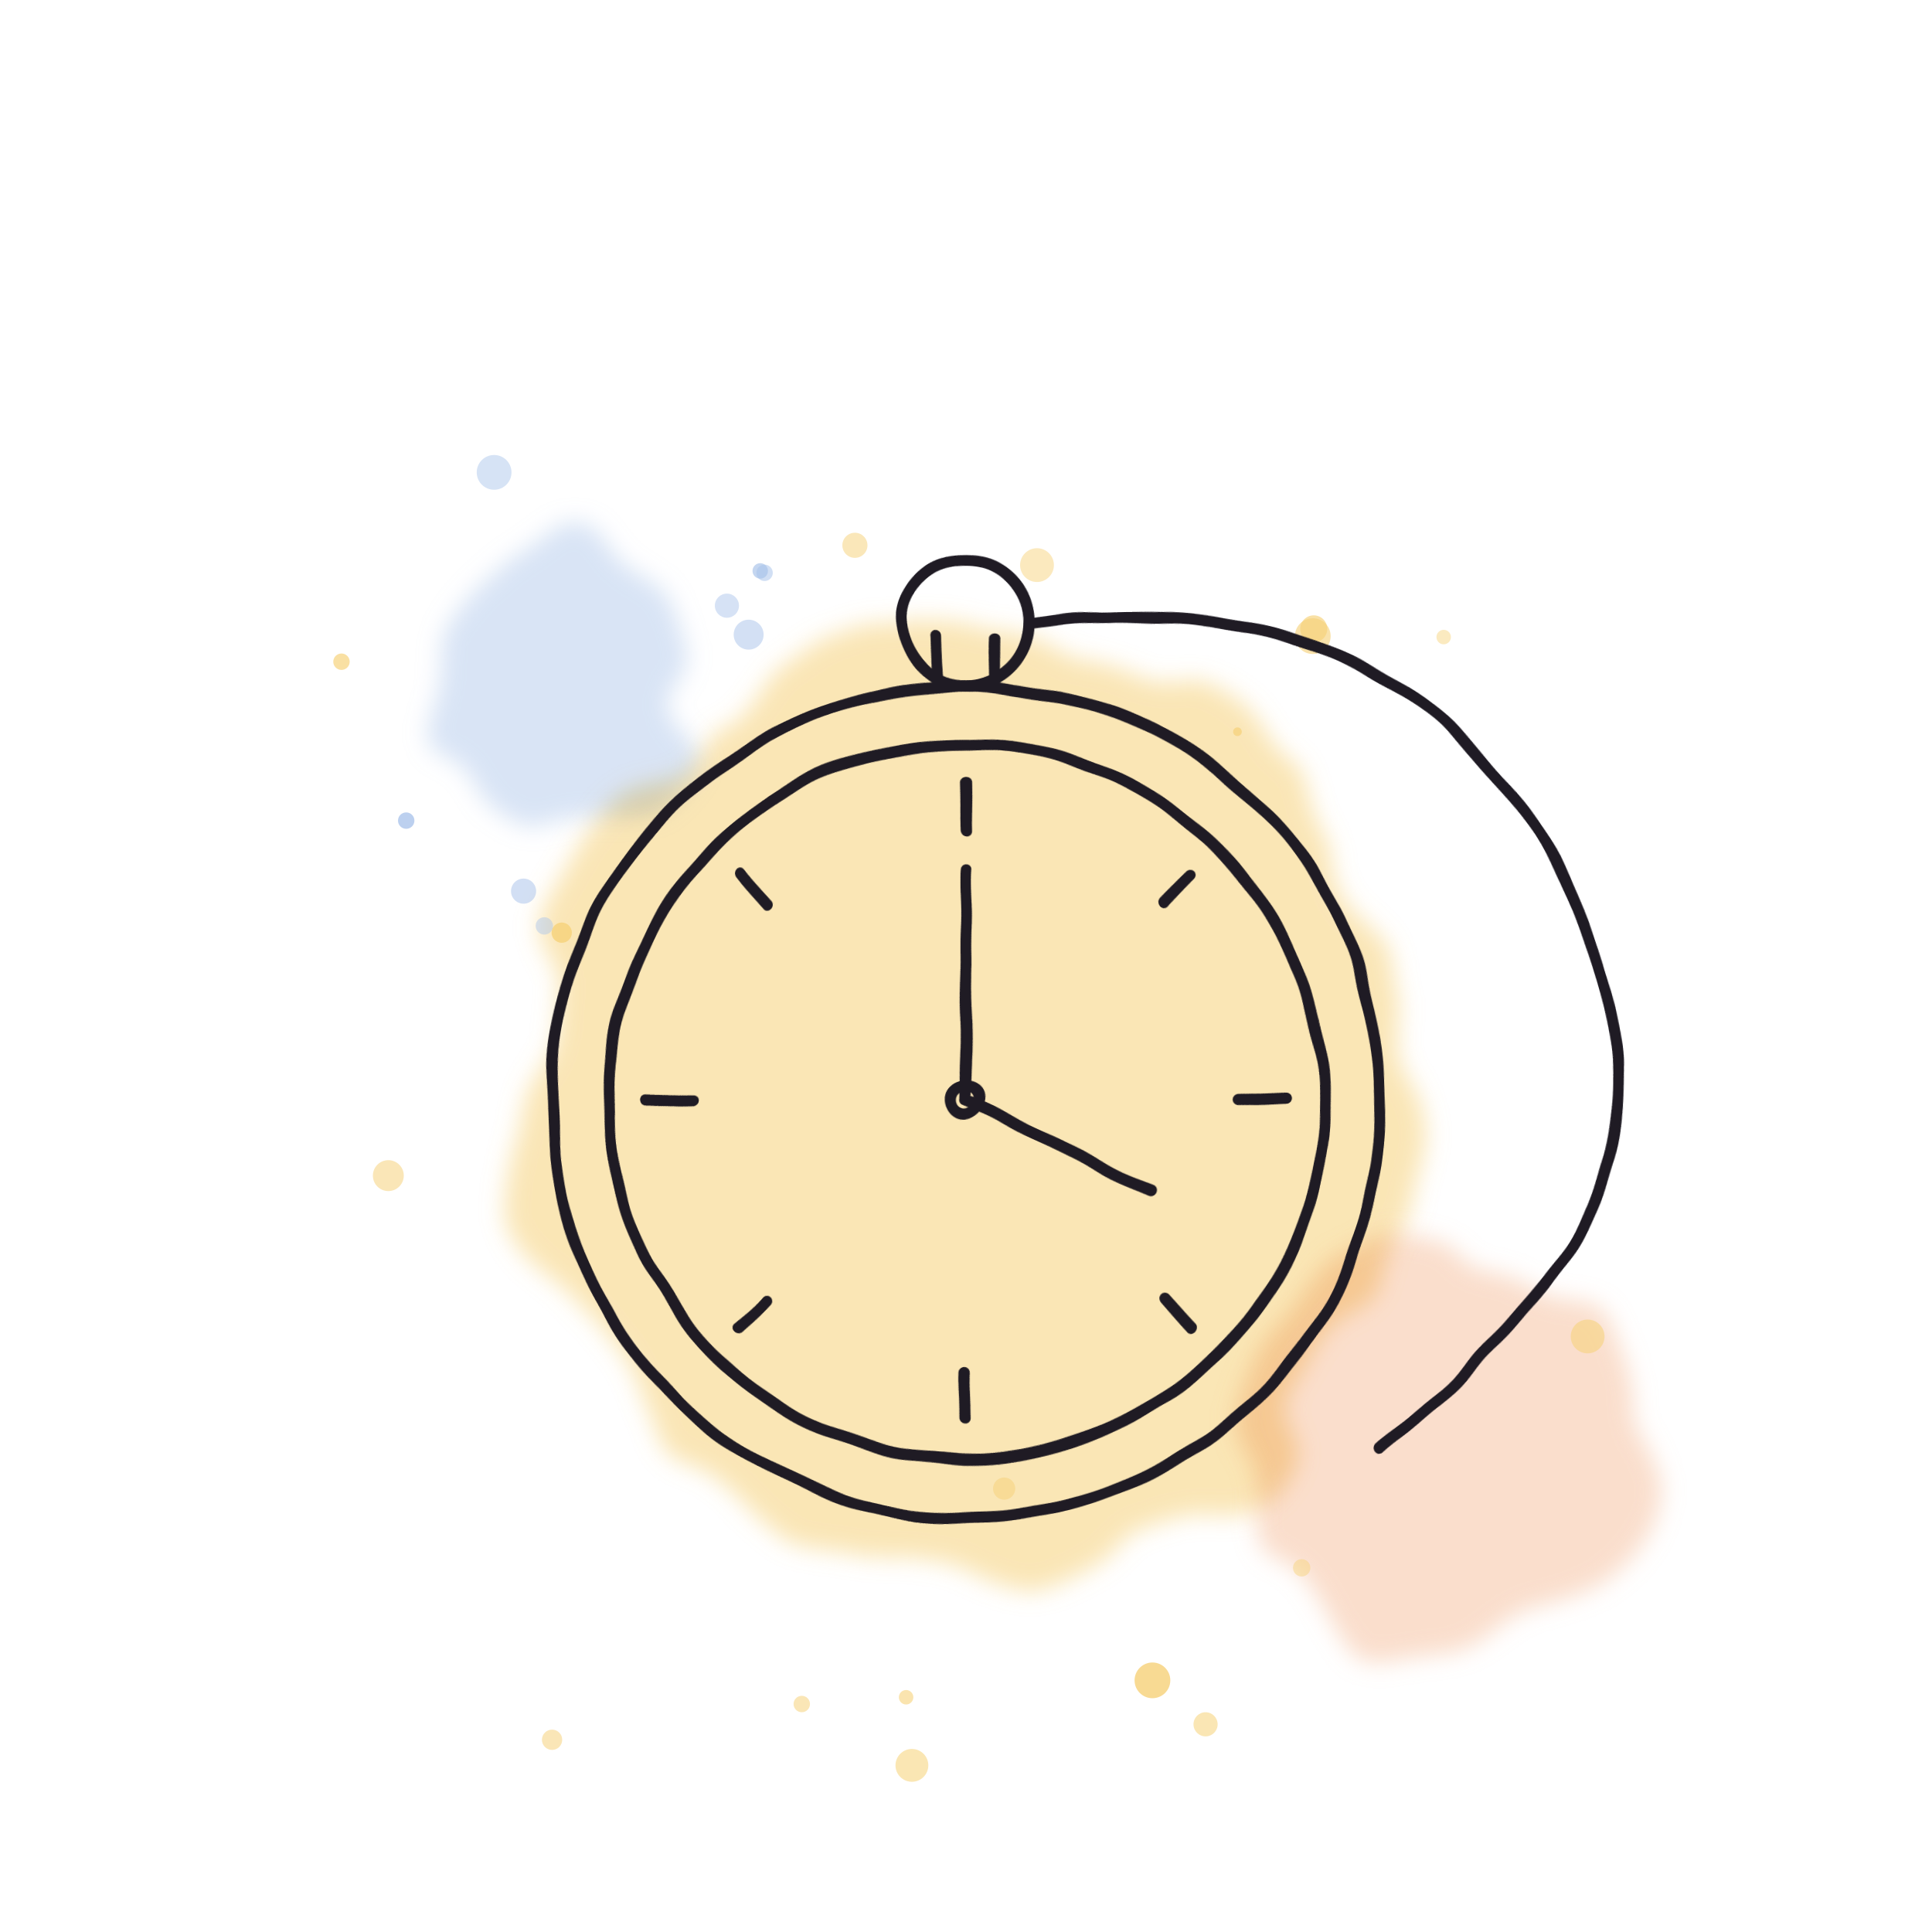
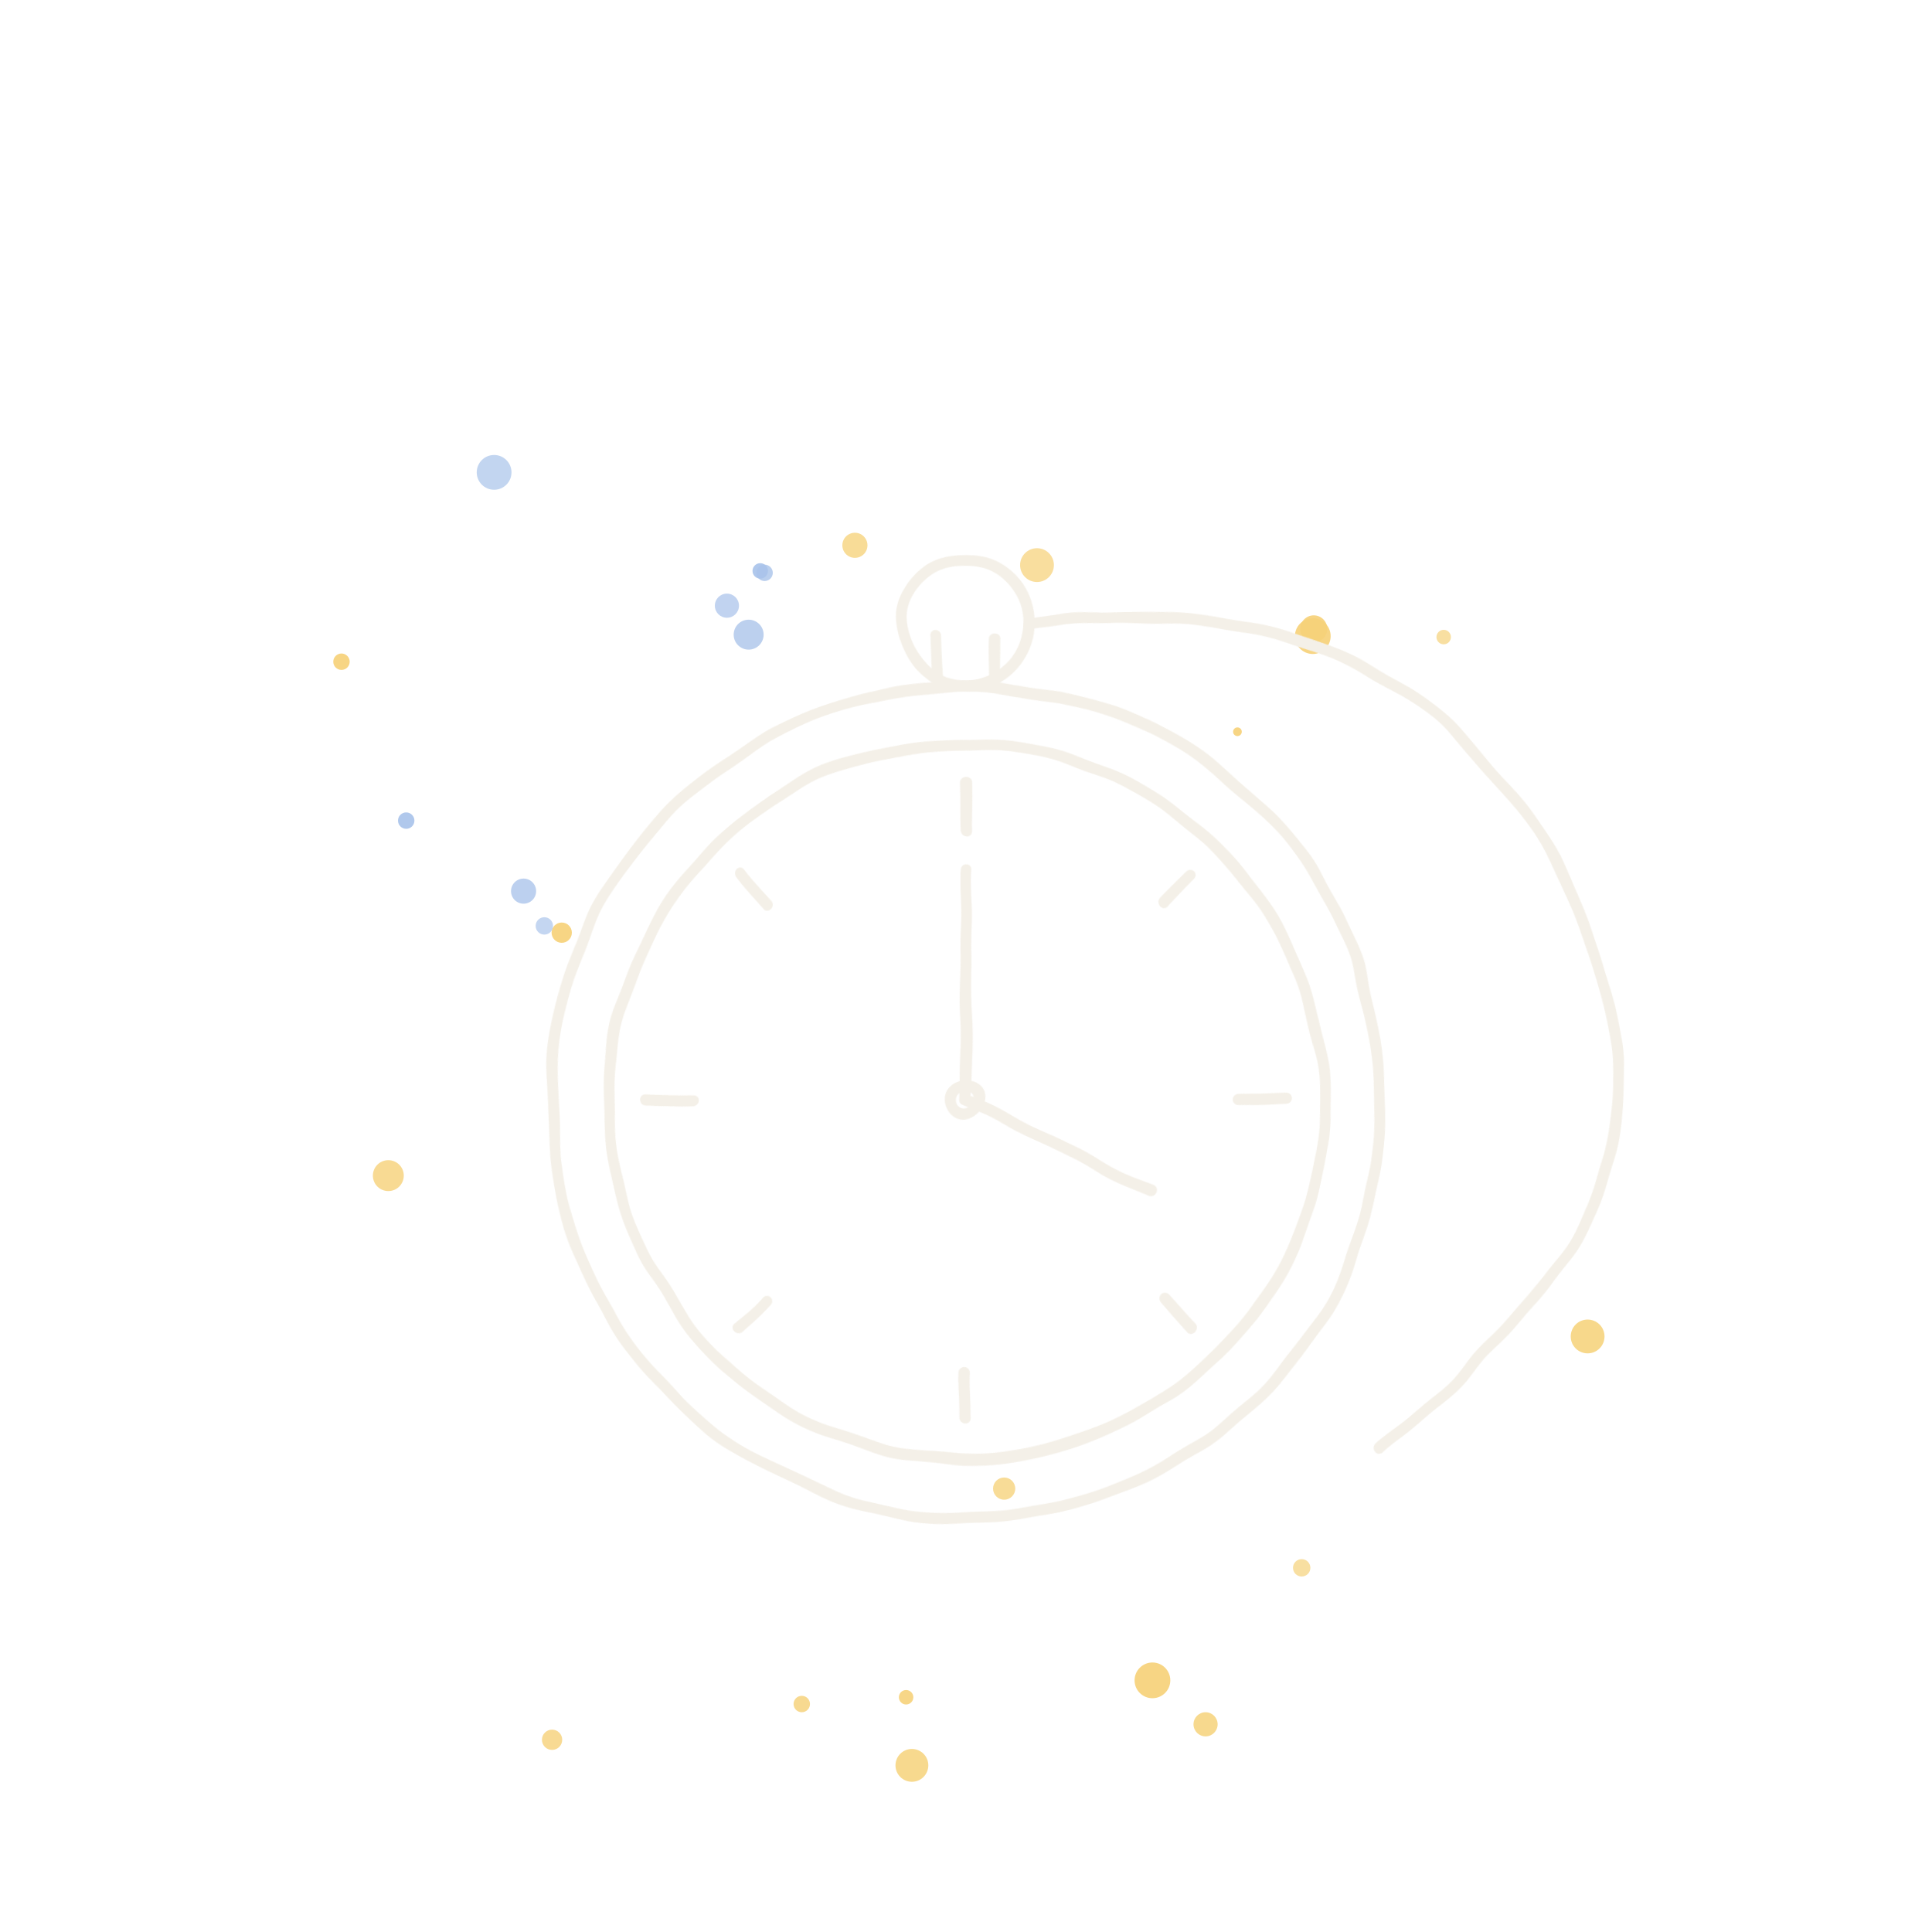
<svg xmlns="http://www.w3.org/2000/svg" viewBox="0 0 400 400" width="400" height="400">
  <defs>
    <filter id="acquerello" x="-40%" y="-40%" width="180%" height="180%">
      <feTurbulence type="fractalNoise" baseFrequency="0.017" numOctaves="3" seed="41" result="rumore" />
      <feDisplacementMap in="SourceGraphic" in2="rumore" scale="42" xChannelSelector="R" yChannelSelector="G" />
      <feGaussianBlur stdDeviation="2.4" />
    </filter>
    <filter id="mano" x="-5%" y="-5%" width="110%" height="110%">
      <feTurbulence type="fractalNoise" baseFrequency="0.05" numOctaves="2" seed="48" result="tremito" />
      <feDisplacementMap in="SourceGraphic" in2="tremito" scale="2.2" xChannelSelector="R" yChannelSelector="G" />
    </filter>
  </defs>
-   <g filter="url(#acquerello)" style="mix-blend-mode:multiply">
-     <circle cx="200" cy="228" r="96" fill="#f6d27a" fill-opacity="0.55" />
+   <g opacity="1">
+     <g filter="url(#acquerello)" style="mix-blend-mode:screen">
+       <circle cx="200" cy="228" r="96" fill="#f6d27a" fill-opacity="0.83" />
+     </g>
+     <g filter="url(#acquerello)" style="mix-blend-mode:screen">
+       <circle cx="300" cy="300" r="40" fill="#f6bf9a" fill-opacity="0.75" />
+     </g>
+     <g filter="url(#acquerello)" style="mix-blend-mode:screen">
+       <circle cx="118" cy="140" r="30" fill="#a9c3ea" fill-opacity="0.68" />
+     </g>
+     <g>
+       <circle cx="272.0" cy="130.2" r="2.8" fill="#f6d27a" fill-opacity="0.92" />
+       <circle cx="271.8" cy="131.7" r="3.7" fill="#f6d27a" fill-opacity="0.92" />
+       <circle cx="328.7" cy="276.7" r="3.5" fill="#f6d27a" fill-opacity="0.87" />
+       <circle cx="114.3" cy="360.2" r="2.1" fill="#f6d27a" fill-opacity="0.81" />
+       <circle cx="188.8" cy="365.5" r="3.4" fill="#f6d27a" fill-opacity="0.85" />
+       <circle cx="187.6" cy="351.4" r="1.5" fill="#f6d27a" fill-opacity="0.90" />
+       <circle cx="269.5" cy="324.6" r="1.8" fill="#f6d27a" fill-opacity="0.70" />
+       <circle cx="256.2" cy="151.5" r="0.9" fill="#f6d27a" fill-opacity="0.92" />
+       <circle cx="80.4" cy="243.4" r="3.2" fill="#f6d27a" fill-opacity="0.81" />
+       <circle cx="177.0" cy="112.9" r="2.6" fill="#f6d27a" fill-opacity="0.78" />
+       <circle cx="249.6" cy="357.0" r="2.5" fill="#f6d27a" fill-opacity="0.84" />
+       <circle cx="298.9" cy="131.9" r="1.5" fill="#f6d27a" fill-opacity="0.70" />
+       <circle cx="207.9" cy="308.2" r="2.3" fill="#f6d27a" fill-opacity="0.78" />
+       <circle cx="116.3" cy="193.1" r="2.1" fill="#f6d27a" fill-opacity="0.92" />
+       <circle cx="214.7" cy="117.0" r="3.5" fill="#f6d27a" fill-opacity="0.73" />
+       <circle cx="238.6" cy="347.9" r="3.7" fill="#f6d27a" fill-opacity="0.92" />
+       <circle cx="70.7" cy="137.0" r="1.7" fill="#f6d27a" fill-opacity="0.92" />
+       <circle cx="166.0" cy="352.8" r="1.7" fill="#f6d27a" fill-opacity="0.83" />
+       <circle cx="158.3" cy="118.6" r="1.7" fill="#a9c3ea" fill-opacity="0.80" />
+       <circle cx="155.0" cy="131.4" r="3.1" fill="#a9c3ea" fill-opacity="0.77" />
+       <circle cx="84.1" cy="169.9" r="1.7" fill="#a9c3ea" fill-opacity="0.92" />
+       <circle cx="102.3" cy="97.8" r="3.6" fill="#a9c3ea" fill-opacity="0.70" />
+       <circle cx="150.5" cy="125.4" r="2.5" fill="#a9c3ea" fill-opacity="0.72" />
+       <circle cx="157.4" cy="118.2" r="1.6" fill="#a9c3ea" fill-opacity="0.92" />
+       <circle cx="108.4" cy="184.5" r="2.6" fill="#a9c3ea" fill-opacity="0.78" />
+       <circle cx="112.7" cy="191.7" r="1.8" fill="#a9c3ea" fill-opacity="0.69" />
+     </g>
  </g>
-   <g filter="url(#acquerello)" style="mix-blend-mode:multiply">
-     <circle cx="300" cy="300" r="40" fill="#f6bf9a" fill-opacity="0.5" />
-   </g>
-   <g filter="url(#acquerello)" style="mix-blend-mode:multiply">
-     <circle cx="118" cy="140" r="30" fill="#a9c3ea" fill-opacity="0.45" />
-   </g>
-   <g>
-     <circle cx="272.0" cy="130.2" r="2.8" fill="#f6d27a" fill-opacity="0.67" />
-     <circle cx="271.8" cy="131.7" r="3.7" fill="#f6d27a" fill-opacity="0.63" />
-     <circle cx="328.7" cy="276.7" r="3.5" fill="#f6d27a" fill-opacity="0.58" />
-     <circle cx="114.3" cy="360.2" r="2.1" fill="#f6d27a" fill-opacity="0.54" />
-     <circle cx="188.8" cy="365.5" r="3.4" fill="#f6d27a" fill-opacity="0.57" />
-     <circle cx="187.6" cy="351.4" r="1.5" fill="#f6d27a" fill-opacity="0.60" />
-     <circle cx="269.5" cy="324.6" r="1.8" fill="#f6d27a" fill-opacity="0.47" />
-     <circle cx="256.2" cy="151.5" r="0.9" fill="#f6d27a" fill-opacity="0.72" />
-     <circle cx="80.4" cy="243.4" r="3.2" fill="#f6d27a" fill-opacity="0.54" />
-     <circle cx="177.0" cy="112.9" r="2.6" fill="#f6d27a" fill-opacity="0.52" />
-     <circle cx="249.6" cy="357.0" r="2.5" fill="#f6d27a" fill-opacity="0.56" />
-     <circle cx="298.9" cy="131.9" r="1.5" fill="#f6d27a" fill-opacity="0.47" />
-     <circle cx="207.9" cy="308.2" r="2.3" fill="#f6d27a" fill-opacity="0.52" />
-     <circle cx="116.3" cy="193.1" r="2.1" fill="#f6d27a" fill-opacity="0.80" />
-     <circle cx="214.7" cy="117.0" r="3.5" fill="#f6d27a" fill-opacity="0.49" />
-     <circle cx="238.6" cy="347.9" r="3.7" fill="#f6d27a" fill-opacity="0.81" />
-     <circle cx="70.7" cy="137.0" r="1.7" fill="#f6d27a" fill-opacity="0.69" />
-     <circle cx="166.0" cy="352.8" r="1.7" fill="#f6d27a" fill-opacity="0.55" />
-     <circle cx="158.3" cy="118.6" r="1.7" fill="#a9c3ea" fill-opacity="0.53" />
-     <circle cx="155.0" cy="131.4" r="3.1" fill="#a9c3ea" fill-opacity="0.51" />
-     <circle cx="84.1" cy="169.9" r="1.7" fill="#a9c3ea" fill-opacity="0.78" />
-     <circle cx="102.3" cy="97.8" r="3.6" fill="#a9c3ea" fill-opacity="0.47" />
-     <circle cx="150.5" cy="125.4" r="2.5" fill="#a9c3ea" fill-opacity="0.48" />
-     <circle cx="157.4" cy="118.2" r="1.6" fill="#a9c3ea" fill-opacity="0.68" />
-     <circle cx="108.4" cy="184.5" r="2.6" fill="#a9c3ea" fill-opacity="0.52" />
-     <circle cx="112.7" cy="191.7" r="1.8" fill="#a9c3ea" fill-opacity="0.46" />
-   </g>
-   <g filter="url(#mano)" fill="none" stroke="#1f1b24" stroke-width="2.3" stroke-linecap="round" stroke-linejoin="round">
+   <g filter="url(#mano)" fill="none" stroke="#f4f0e8" stroke-width="2.3" stroke-linecap="round" stroke-linejoin="round">
    <circle cx="200" cy="228" r="86" />
    <circle cx="200" cy="228" r="74" />
    <circle cx="200" cy="129" r="13" />
    <path d="M194 142 L194 132 M206 142 L206 132" />
    <path d="M200 162 L200 172 M200 284 L200 294 M134 228 L144 228 M256 228 L266 228" />
    <path d="M247 181 L241 187 M153 275 L159 269 M247 275 L241 269 M153 181 L159 187" />
    <path d="M200 228 L200 180 M200 228 L238 246" />
    <circle cx="200" cy="228" r="3" />
    <path d="M213 129 Q290 118 324 182 Q348 230 320 266 Q300 290 286 300" />
  </g>
</svg>
